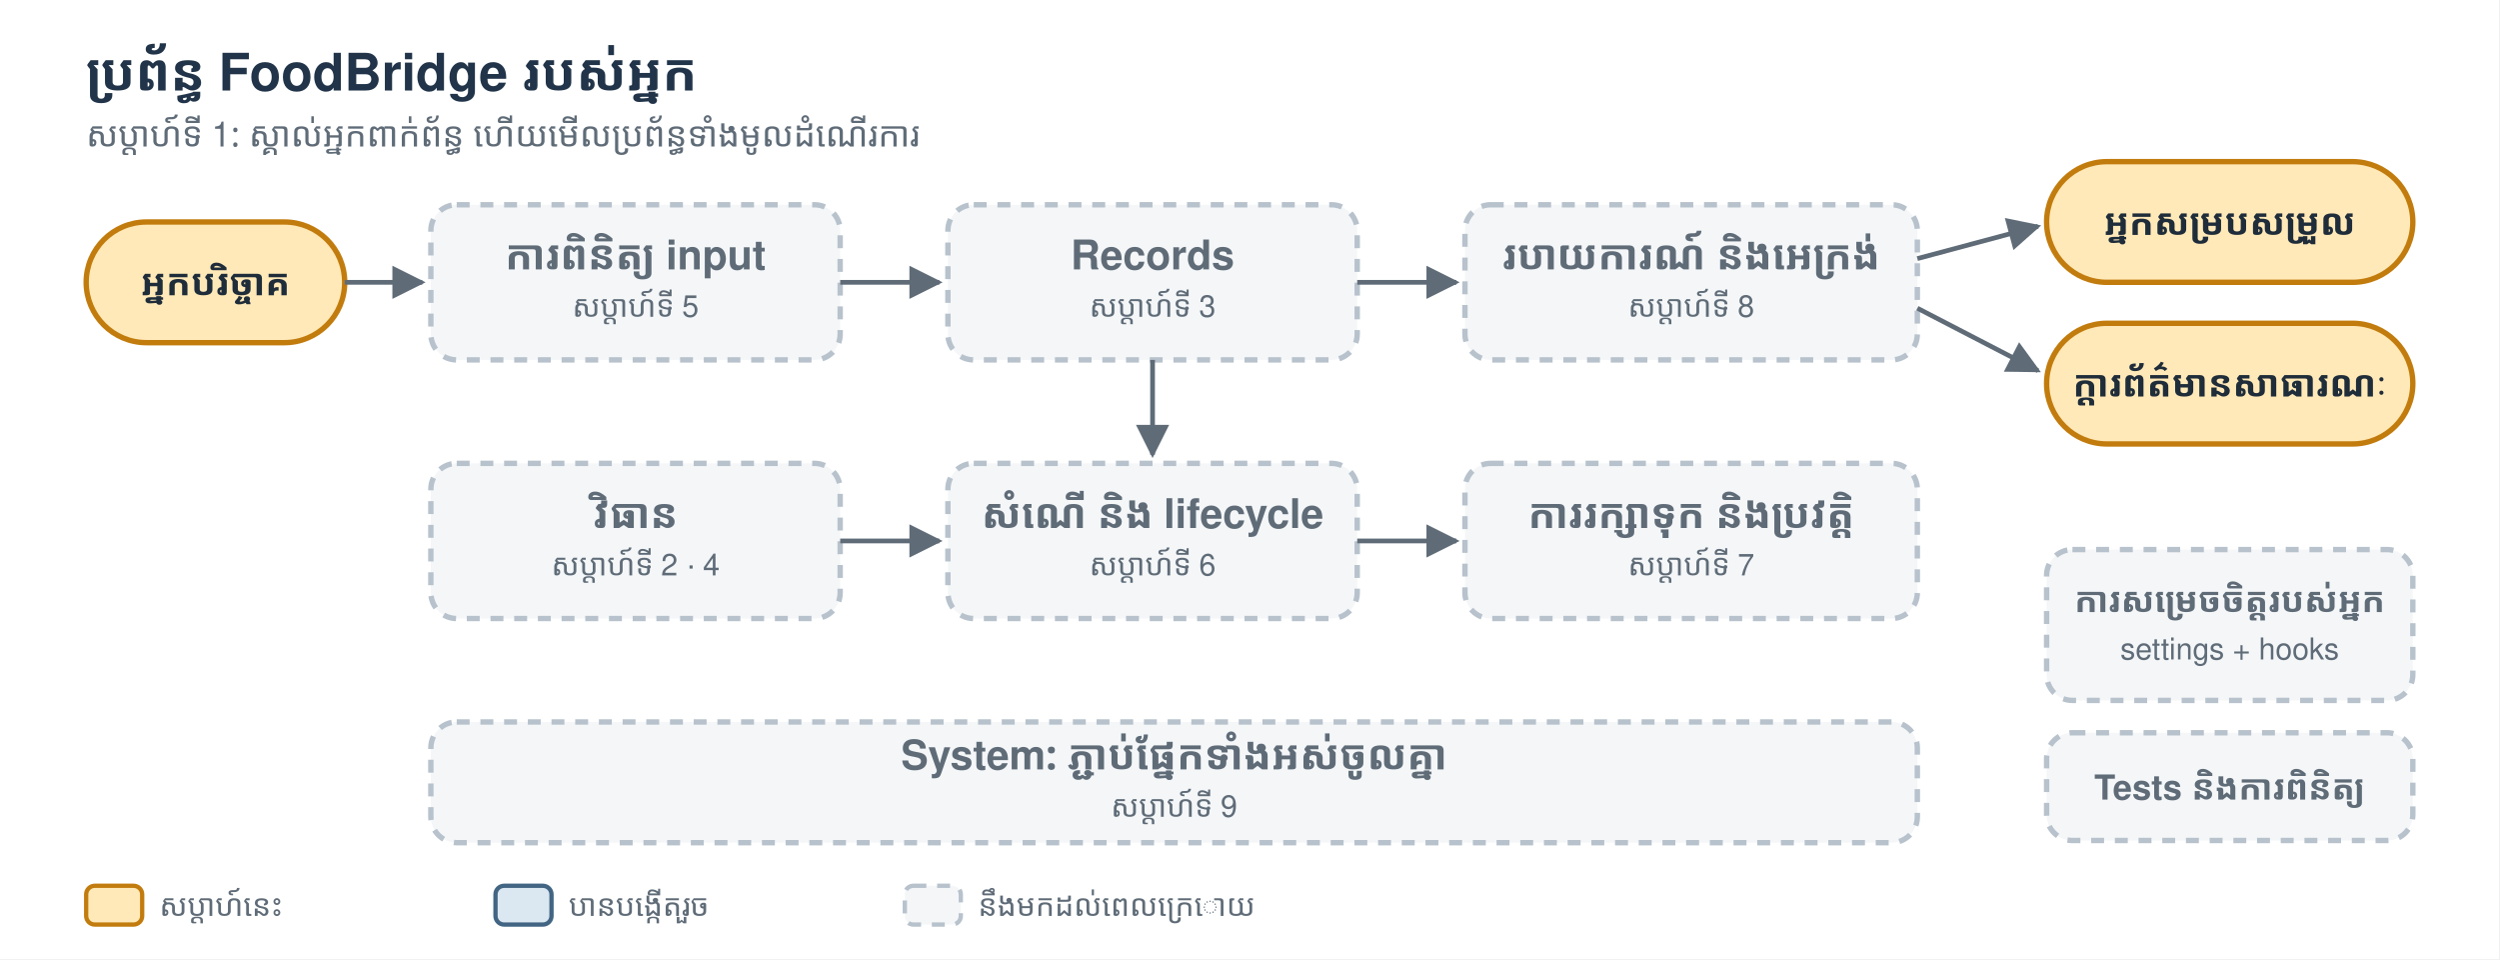
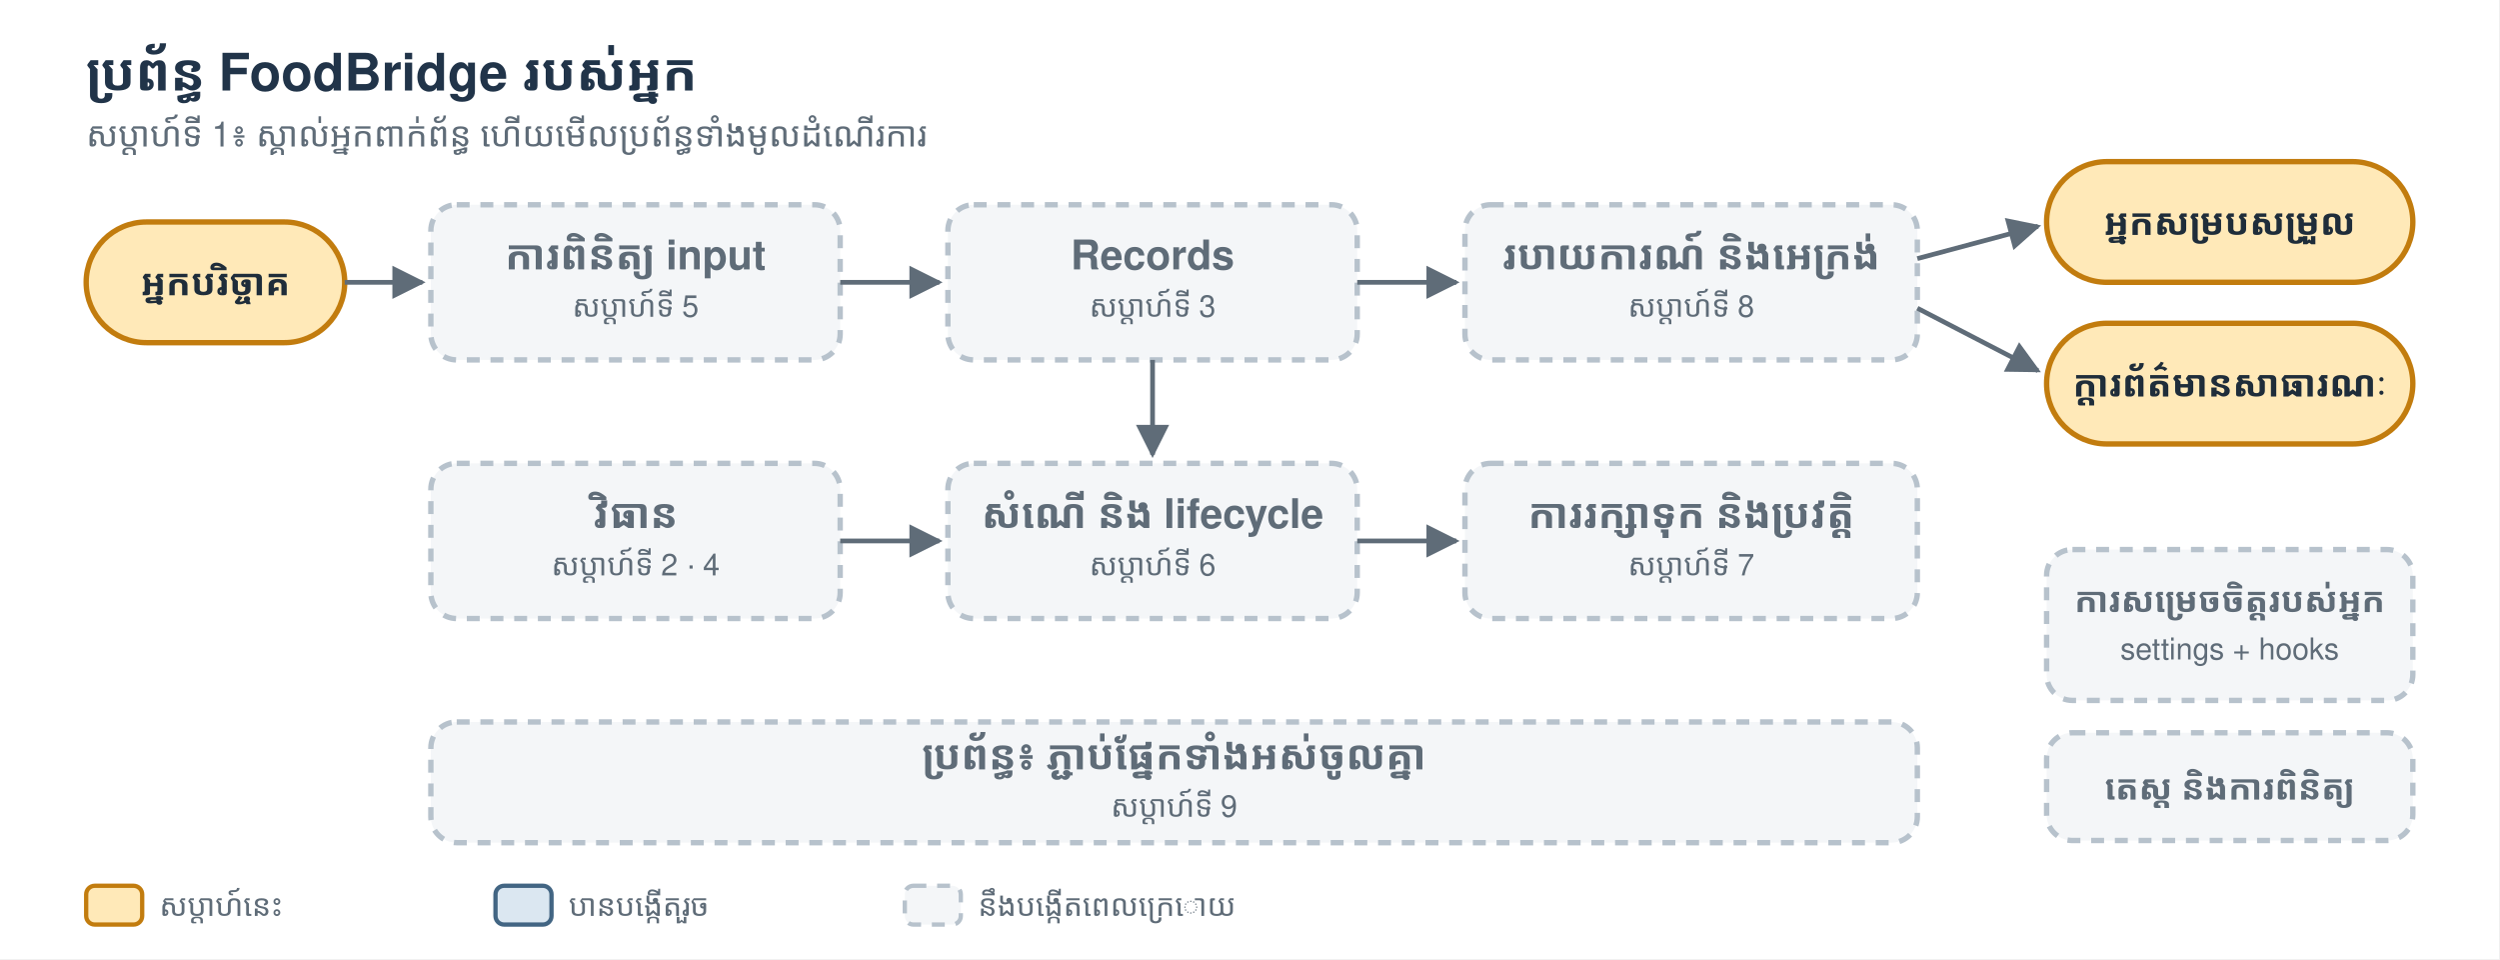
<svg xmlns="http://www.w3.org/2000/svg" width="1160" height="445" viewBox="0 0 1160 445" role="img" font-family="system-ui, -apple-system, 'Segoe UI', 'Noto Sans Khmer', 'Khmer Sangam MN', 'Khmer UI', 'Khmer OS Battambang', Helvetica, Arial, sans-serif">
  <rect width="1160" height="445" fill="#ffffff" />
  <defs>
    <marker id="arrow" viewBox="0 0 10 10" refX="9" refY="5" markerWidth="7" markerHeight="7" orient="auto-start-reverse">
      <path d="M0,0 L10,5 L0,10 z" fill="#5f6c78" />
    </marker>
  </defs>
  <text x="40" y="42" font-size="24" font-weight="700" fill="#213449" text-anchor="start">ប្រព័ន្ធ FoodBridge របស់អ្នក</text>
-   <text x="40" y="68" font-size="16" font-weight="400" fill="#5f6c78" text-anchor="start">សប្ដាហ៍ទី 1: ស្គាល់អ្នកពាក់ព័ន្ធ ហើយមើលប្រព័ន្ធទាំងមូលដំណើរការ</text>
+   <text x="40" y="68" font-size="16" font-weight="400" fill="#5f6c78" text-anchor="start">សប្ដាហ៍ទី 1៖ ស្គាល់អ្នកពាក់ព័ន្ធ ហើយមើលប្រព័ន្ធទាំងមូលដំណើរការ</text>
  <rect x="200" y="95" width="190" height="72" rx="12" fill="#f4f6f8" stroke="#b7c2cc" stroke-width="2.5" stroke-dasharray="6 5" />
  <text x="295.0" y="125.0" text-anchor="middle" font-size="19" font-weight="700" fill="#5f6c78">ការពិនិត្យ input</text>
  <text x="295.0" y="147.0" text-anchor="middle" font-size="14" fill="#5f6c78">សប្ដាហ៍ទី 5</text>
  <rect x="440" y="95" width="190" height="72" rx="12" fill="#f4f6f8" stroke="#b7c2cc" stroke-width="2.5" stroke-dasharray="6 5" />
  <text x="535.0" y="125.0" text-anchor="middle" font-size="19" font-weight="700" fill="#5f6c78">Records</text>
  <text x="535.0" y="147.0" text-anchor="middle" font-size="14" fill="#5f6c78">សប្ដាហ៍ទី 3</text>
  <rect x="680" y="95" width="210" height="72" rx="12" fill="#f4f6f8" stroke="#b7c2cc" stroke-width="2.5" stroke-dasharray="6 5" />
  <text x="785.0" y="125.0" text-anchor="middle" font-size="19" font-weight="700" fill="#5f6c78">របាយការណ៍ និងអេក្រង់</text>
  <text x="785.0" y="147.0" text-anchor="middle" font-size="14" fill="#5f6c78">សប្ដាហ៍ទី 8</text>
  <rect x="200" y="215" width="190" height="72" rx="12" fill="#f4f6f8" stroke="#b7c2cc" stroke-width="2.5" stroke-dasharray="6 5" />
  <text x="295.0" y="245.0" text-anchor="middle" font-size="19" font-weight="700" fill="#5f6c78">វិធាន</text>
  <text x="295.0" y="267.0" text-anchor="middle" font-size="14" fill="#5f6c78">សប្ដាហ៍ទី 2 · 4</text>
  <rect x="440" y="215" width="190" height="72" rx="12" fill="#f4f6f8" stroke="#b7c2cc" stroke-width="2.5" stroke-dasharray="6 5" />
  <text x="535.0" y="245.0" text-anchor="middle" font-size="19" font-weight="700" fill="#5f6c78">សំណើ និង lifecycle</text>
  <text x="535.0" y="267.0" text-anchor="middle" font-size="14" fill="#5f6c78">សប្ដាហ៍ទី 6</text>
  <rect x="680" y="215" width="210" height="72" rx="12" fill="#f4f6f8" stroke="#b7c2cc" stroke-width="2.5" stroke-dasharray="6 5" />
  <text x="785.0" y="245.0" text-anchor="middle" font-size="19" font-weight="700" fill="#5f6c78">ការរក្សាទុក និងប្រវត្តិ</text>
  <text x="785.0" y="267.0" text-anchor="middle" font-size="14" fill="#5f6c78">សប្ដាហ៍ទី 7</text>
  <rect x="200" y="335" width="690" height="56" rx="12" fill="#f4f6f8" stroke="#b7c2cc" stroke-width="2.5" stroke-dasharray="6 5" />
-   <text x="545.0" y="357.0" text-anchor="middle" font-size="19" font-weight="700" fill="#5f6c78">System: ភ្ជាប់ផ្នែកទាំងអស់ចូលគ្នា</text>
+   <text x="545.0" y="357.0" text-anchor="middle" font-size="19" font-weight="700" fill="#5f6c78">ប្រព័ន្ធ៖ ភ្ជាប់ផ្នែកទាំងអស់ចូលគ្នា</text>
  <text x="545.0" y="379.0" text-anchor="middle" font-size="14" fill="#5f6c78">សប្ដាហ៍ទី 9</text>
  <rect x="40" y="103" width="120" height="56" rx="28" fill="#ffe9b8" stroke="#c27c0e" stroke-width="2.5" />
  <text x="100.0" y="137.0" text-anchor="middle" font-size="17" font-weight="700" fill="#1f2d3a">អ្នកបរិច្ចាគ</text>
  <rect x="950" y="75" width="170" height="56" rx="28" fill="#ffe9b8" stroke="#c27c0e" stroke-width="2.5" />
  <text x="1035.0" y="109.0" text-anchor="middle" font-size="17" font-weight="700" fill="#1f2d3a">អ្នកសម្របសម្រួល</text>
  <rect x="950" y="150" width="170" height="56" rx="28" fill="#ffe9b8" stroke="#c27c0e" stroke-width="2.5" />
  <text x="1035.0" y="184.0" text-anchor="middle" font-size="17" font-weight="700" fill="#1f2d3a">ក្ដារព័ត៌មានសាធារណៈ</text>
  <line x1="160" y1="131" x2="196" y2="131" stroke="#5f6c78" stroke-width="2.2" marker-end="url(#arrow)" />
  <line x1="390" y1="131" x2="436" y2="131" stroke="#5f6c78" stroke-width="2.2" marker-end="url(#arrow)" />
  <line x1="630" y1="131" x2="676" y2="131" stroke="#5f6c78" stroke-width="2.2" marker-end="url(#arrow)" />
  <line x1="890" y1="120" x2="946" y2="105" stroke="#5f6c78" stroke-width="2.2" marker-end="url(#arrow)" />
  <line x1="890" y1="143" x2="946" y2="172" stroke="#5f6c78" stroke-width="2.2" marker-end="url(#arrow)" />
  <line x1="535" y1="167" x2="535" y2="211" stroke="#5f6c78" stroke-width="2.2" marker-end="url(#arrow)" />
  <line x1="390" y1="251" x2="436" y2="251" stroke="#5f6c78" stroke-width="2.2" marker-end="url(#arrow)" />
  <line x1="630" y1="251" x2="676" y2="251" stroke="#5f6c78" stroke-width="2.2" marker-end="url(#arrow)" />
  <rect x="950" y="255" width="170" height="70" rx="12" fill="#f4f6f8" stroke="#b7c2cc" stroke-width="2.5" stroke-dasharray="6 5" />
  <text x="1035.0" y="284.0" text-anchor="middle" font-size="16" font-weight="700" fill="#5f6c78">ការសម្រេចចិត្តរបស់អ្នក</text>
  <text x="1035.0" y="306.0" text-anchor="middle" font-size="14" fill="#5f6c78">settings + hooks</text>
  <rect x="950" y="340" width="170" height="50" rx="12" fill="#f4f6f8" stroke="#b7c2cc" stroke-width="2.5" stroke-dasharray="6 5" />
-   <text x="1035.0" y="371.0" text-anchor="middle" font-size="16" font-weight="700" fill="#5f6c78">Tests និងការពិនិត្យ</text>
+   <text x="1035.0" y="371.0" text-anchor="middle" font-size="16" font-weight="700" fill="#5f6c78">តេស្ត និងការពិនិត្យ</text>
  <rect x="40" y="411" width="26" height="18" rx="4" fill="#ffe9b8" stroke="#c27c0e" stroke-width="2" />
  <text x="74" y="425" font-size="14" font-weight="400" fill="#5f6c78" text-anchor="start">សប្ដាហ៍នេះ</text>
  <rect x="230" y="411" width="26" height="18" rx="4" fill="#dbe7f1" stroke="#426583" stroke-width="2" />
  <text x="264" y="425" font-size="14" font-weight="400" fill="#5f6c78" text-anchor="start">បានបង្កើតរួច</text>
  <rect x="420" y="411" width="26" height="18" rx="4" fill="#f4f6f8" stroke="#b7c2cc" stroke-width="2" stroke-dasharray="6 5" />
-   <text x="454" y="425" font-size="14" font-weight="400" fill="#5f6c78" text-anchor="start">នឹងមកដល់ពេលក្រោយ</text>
+   <text x="454" y="425" font-size="14" font-weight="400" fill="#5f6c78" text-anchor="start">នឹងបង្កើតពេលក្រោយ</text>
</svg>
